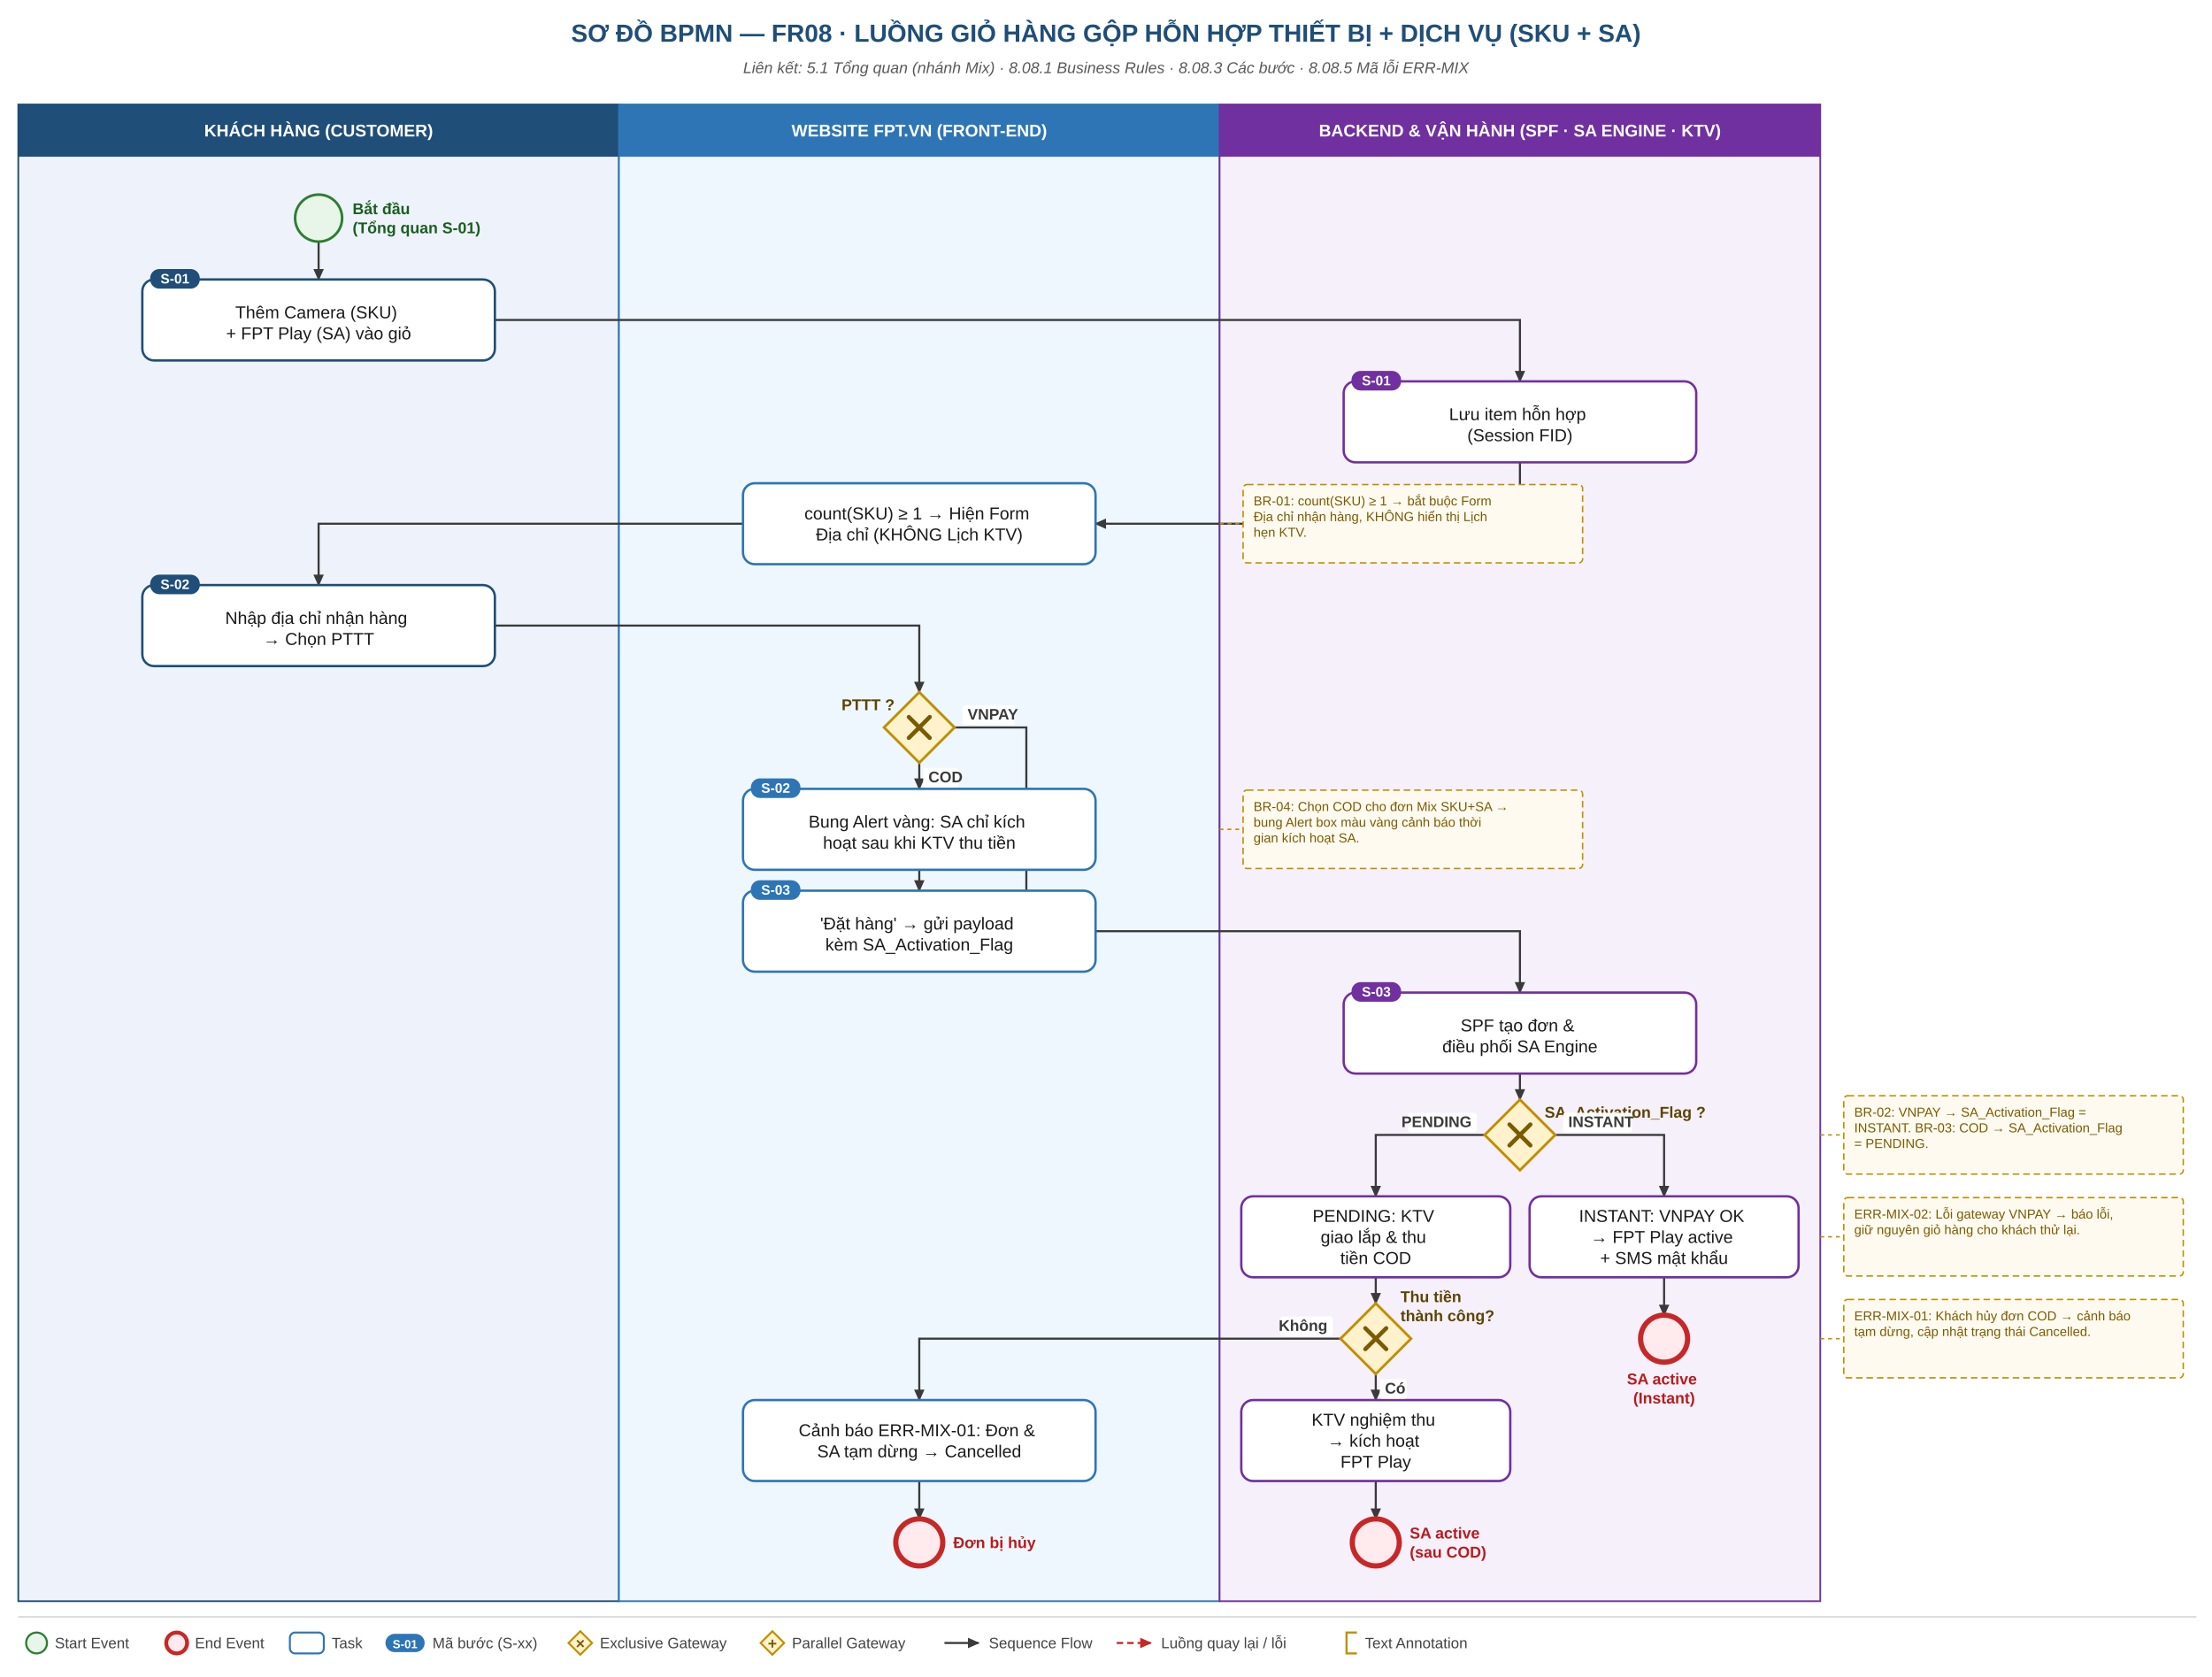
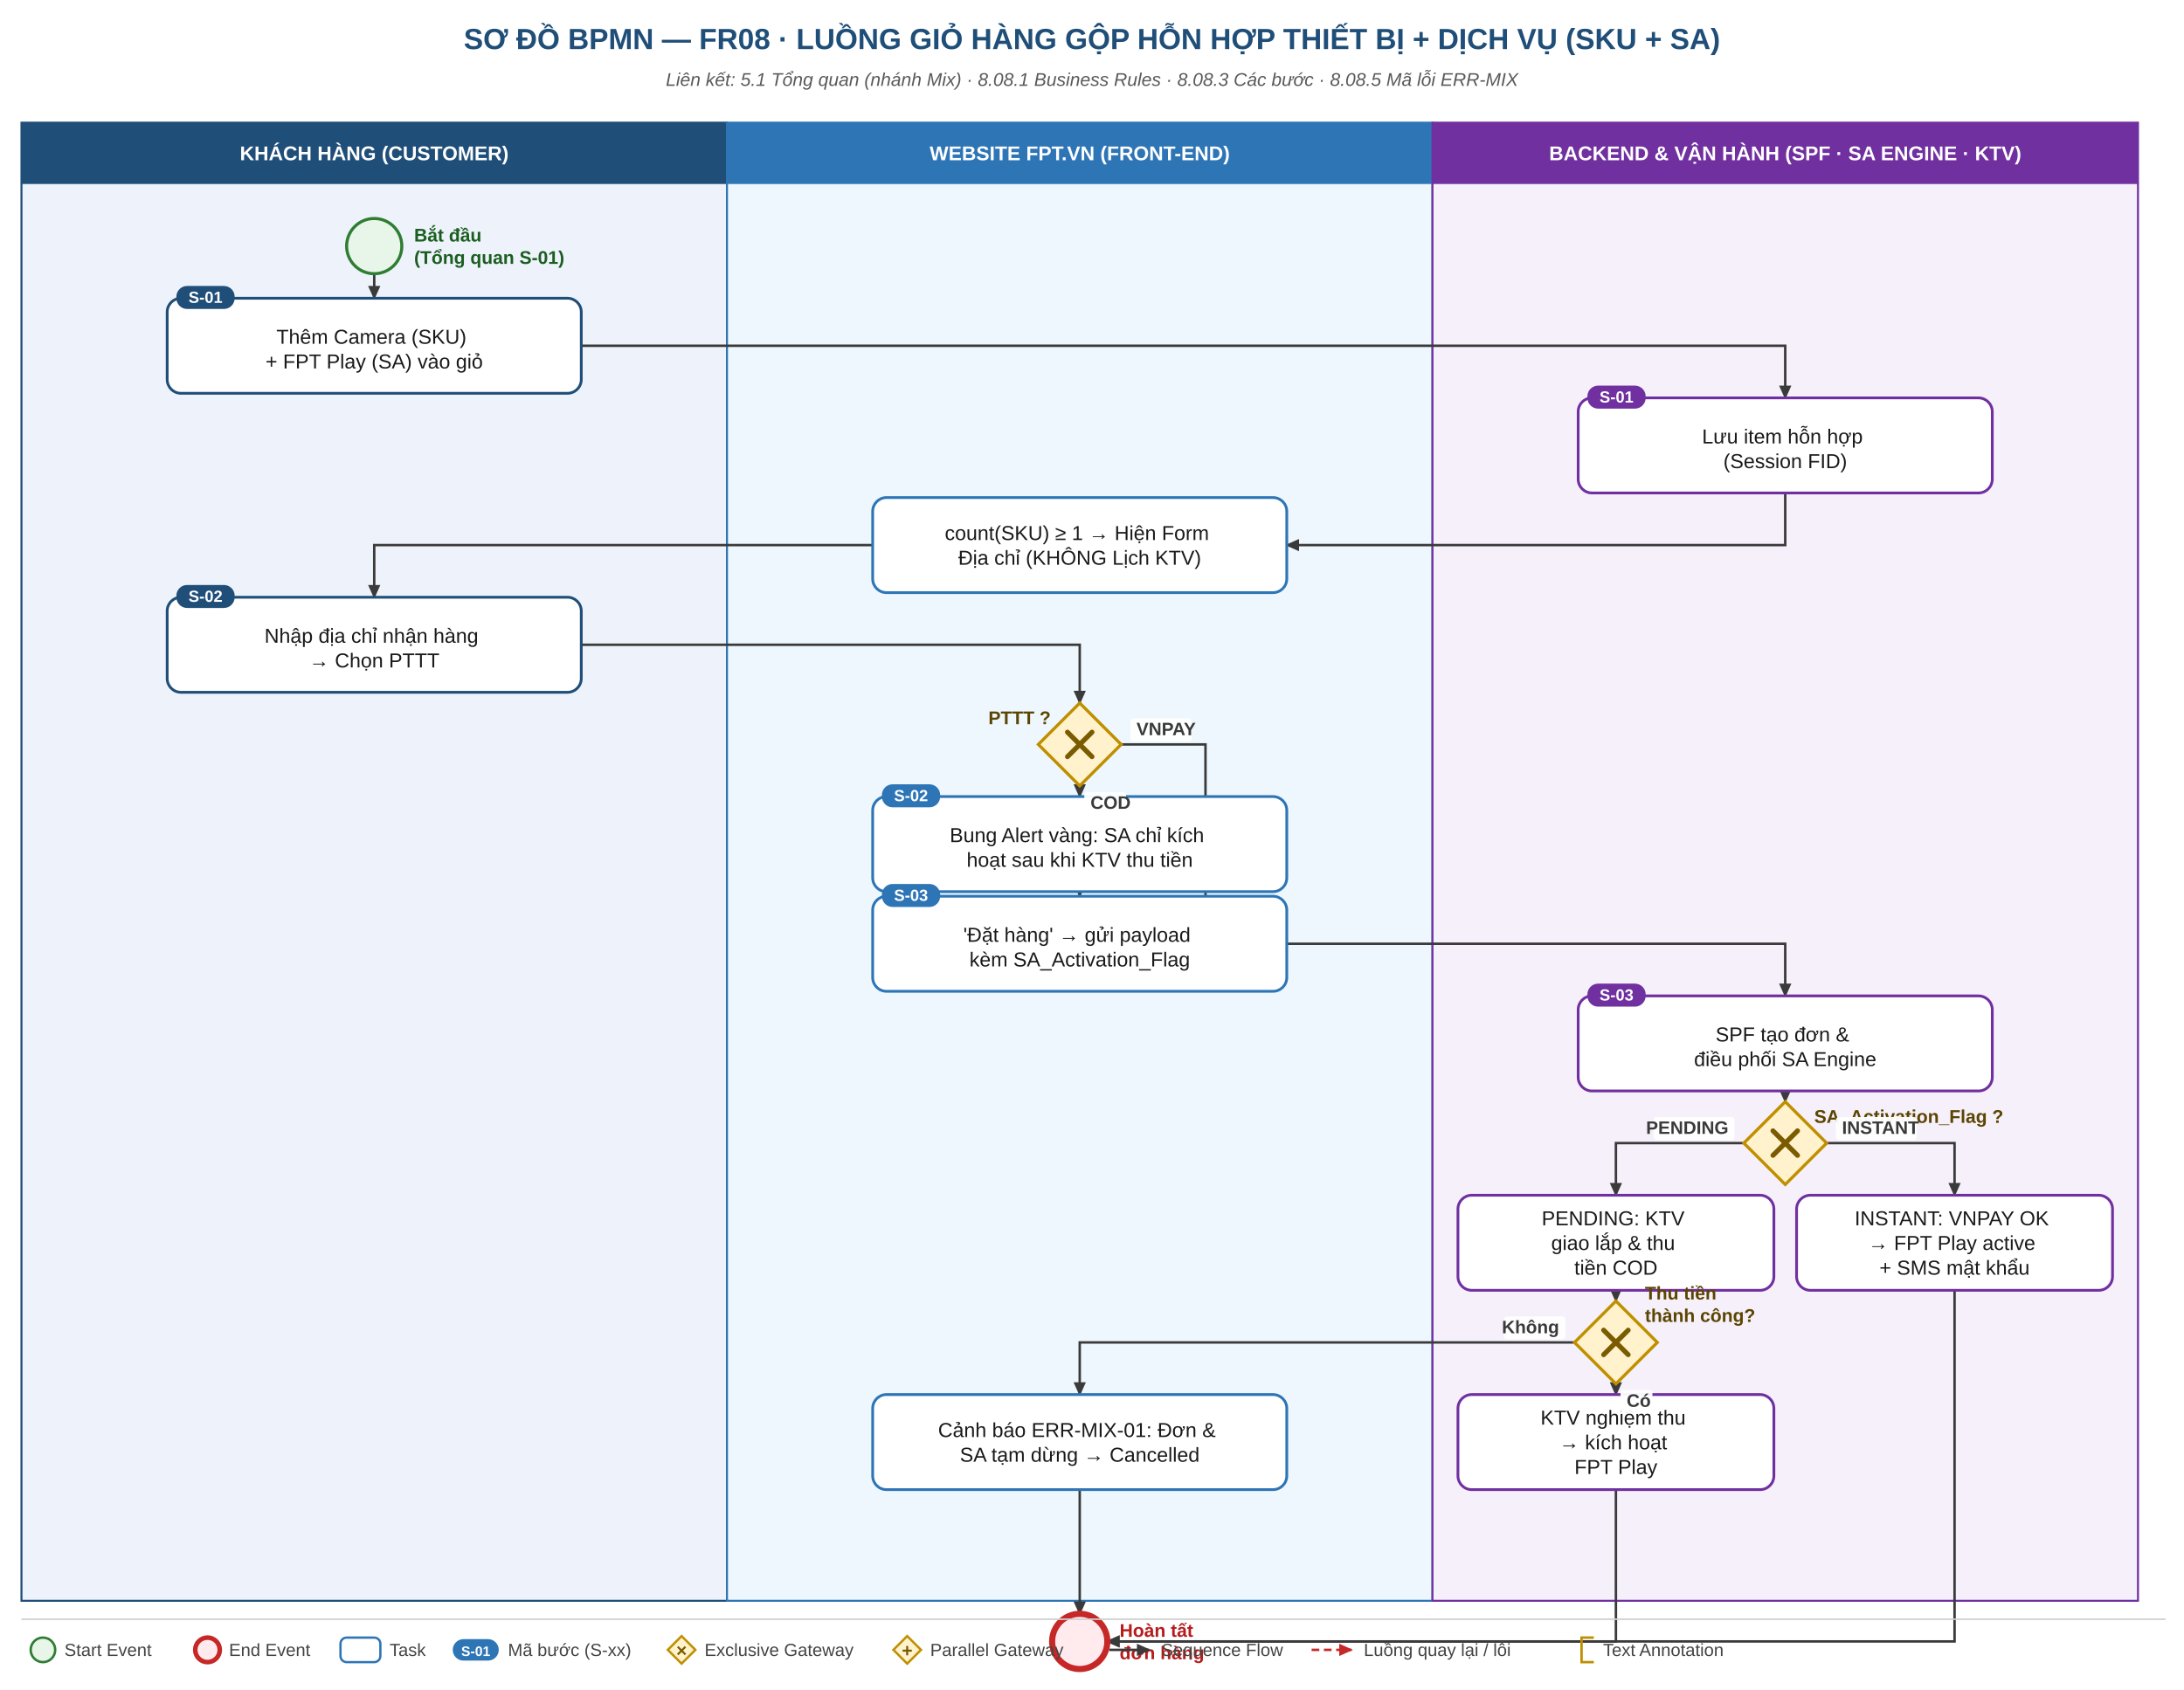
- <svg xmlns="http://www.w3.org/2000/svg" width="1694" height="1284" viewBox="0 0 1694 1284" font-family="Arial, Helvetica, sans-serif">
-   <rect width="1694" height="1284" fill="#ffffff" />
+ <svg xmlns="http://www.w3.org/2000/svg" width="1424" height="1102" viewBox="0 0 1424 1102" font-family="Arial, Helvetica, sans-serif">
+   <rect width="1424" height="1102" fill="#ffffff" />
  <defs>
    <marker id="a" markerWidth="10" markerHeight="10" refX="8" refY="4" orient="auto" markerUnits="userSpaceOnUse">
      <path d="M0,0 L9,4 L0,8 Z" fill="#3a3a3a" />
    </marker>
    <marker id="ar" markerWidth="10" markerHeight="10" refX="8" refY="4" orient="auto" markerUnits="userSpaceOnUse">
      <path d="M0,0 L9,4 L0,8 Z" fill="#c62828" />
    </marker>
  </defs>
-   <text x="847.0" y="32" font-size="19" font-weight="bold" fill="#1f4e78" text-anchor="middle">SƠ ĐỒ BPMN — FR08 · LUỒNG GIỎ HÀNG GỘP HỖN HỢP THIẾT BỊ + DỊCH VỤ (SKU + SA)</text>
-   <text x="847.0" y="56" font-size="12" fill="#595959" font-style="italic" text-anchor="middle">Liên kết: 5.1 Tổng quan (nhánh Mix) · 8.08.1 Business Rules · 8.08.3 Các bước · 8.08.5 Mã lỗi ERR-MIX</text>
-   <rect x="14" y="80" width="460" height="1146" fill="#eef3fb" stroke="#1f4e78" stroke-width="1.3" />
+   <text x="712.0" y="32" font-size="19" font-weight="bold" fill="#1f4e78" text-anchor="middle">SƠ ĐỒ BPMN — FR08 · LUỒNG GIỎ HÀNG GỘP HỖN HỢP THIẾT BỊ + DỊCH VỤ (SKU + SA)</text>
+   <text x="712.0" y="56" font-size="12" fill="#595959" font-style="italic" text-anchor="middle">Liên kết: 5.1 Tổng quan (nhánh Mix) · 8.08.1 Business Rules · 8.08.3 Các bước · 8.08.5 Mã lỗi ERR-MIX</text>
+   <rect x="14" y="80" width="460" height="964" fill="#eef3fb" stroke="#1f4e78" stroke-width="1.3" />
  <rect x="14" y="80" width="460" height="40" fill="#1f4e78" />
  <text x="244.0" y="104.5" font-size="13" font-weight="bold" fill="#fff" text-anchor="middle">KHÁCH HÀNG (CUSTOMER)</text>
-   <rect x="474" y="80" width="460" height="1146" fill="#eef7fd" stroke="#2e75b6" stroke-width="1.3" />
+   <rect x="474" y="80" width="460" height="964" fill="#eef7fd" stroke="#2e75b6" stroke-width="1.3" />
  <rect x="474" y="80" width="460" height="40" fill="#2e75b6" />
  <text x="704.0" y="104.5" font-size="13" font-weight="bold" fill="#fff" text-anchor="middle">WEBSITE FPT.VN (FRONT-END)</text>
-   <rect x="934" y="80" width="460" height="1146" fill="#f6f0fb" stroke="#7030a0" stroke-width="1.3" />
+   <rect x="934" y="80" width="460" height="964" fill="#f6f0fb" stroke="#7030a0" stroke-width="1.3" />
  <rect x="934" y="80" width="460" height="40" fill="#7030a0" />
  <text x="1164.0" y="104.5" font-size="13" font-weight="bold" fill="#fff" text-anchor="middle">BACKEND &amp; VẬN HÀNH (SPF · SA ENGINE · KTV)</text>
-   <path d="M244.0,185.0 L244.0,214.0" fill="none" stroke="#3a3a3a" stroke-width="1.6" marker-end="url(#a)" />
-   <path d="M379.0,245.0 L1164.0,245.0 L1164.0,292.0" fill="none" stroke="#3a3a3a" stroke-width="1.6" marker-end="url(#a)" />
-   <path d="M1164.0,354.0 L1164.0,401.0 L839.0,401.0" fill="none" stroke="#3a3a3a" stroke-width="1.6" marker-end="url(#a)" />
-   <path d="M569.0,401.0 L244.0,401.0 L244.0,448.0" fill="none" stroke="#3a3a3a" stroke-width="1.6" marker-end="url(#a)" />
-   <path d="M379.0,479.0 L704.0,479.0 L704.0,530.0" fill="none" stroke="#3a3a3a" stroke-width="1.6" marker-end="url(#a)" />
-   <path d="M704.0,584.0 L704.0,604.0" fill="none" stroke="#3a3a3a" stroke-width="1.6" marker-end="url(#a)" />
-   <path d="M731.0,557.0 L786.0,557.0 L786.0,713.0 L839.0,713.0" fill="none" stroke="#3a3a3a" stroke-width="1.6" marker-end="url(#a)" />
-   <path d="M704.0,666.0 L704.0,682.0" fill="none" stroke="#3a3a3a" stroke-width="1.6" marker-end="url(#a)" />
-   <path d="M839.0,713.0 L1164.0,713.0 L1164.0,760.0" fill="none" stroke="#3a3a3a" stroke-width="1.6" marker-end="url(#a)" />
-   <path d="M1164.0,822.0 L1164.0,842.0" fill="none" stroke="#3a3a3a" stroke-width="1.6" marker-end="url(#a)" />
-   <path d="M1137.0,869.0 L1053.6,869.0 L1053.6,916.0" fill="none" stroke="#3a3a3a" stroke-width="1.6" marker-end="url(#a)" />
-   <path d="M1191.0,869.0 L1274.4,869.0 L1274.4,916.0" fill="none" stroke="#3a3a3a" stroke-width="1.6" marker-end="url(#a)" />
-   <path d="M1274.4,978.0 L1274.4,1007.0" fill="none" stroke="#3a3a3a" stroke-width="1.6" marker-end="url(#a)" />
-   <path d="M1053.6,978.0 L1053.6,998.0" fill="none" stroke="#3a3a3a" stroke-width="1.6" marker-end="url(#a)" />
-   <path d="M1053.6,1052.0 L1053.6,1072.0" fill="none" stroke="#3a3a3a" stroke-width="1.6" marker-end="url(#a)" />
-   <path d="M1026.6,1025.0 L704.0,1025.0 L704.0,1072.0" fill="none" stroke="#3a3a3a" stroke-width="1.6" marker-end="url(#a)" />
-   <path d="M1053.6,1134.0 L1053.6,1163.0" fill="none" stroke="#3a3a3a" stroke-width="1.6" marker-end="url(#a)" />
-   <path d="M704.0,1134.0 L704.0,1163.0" fill="none" stroke="#3a3a3a" stroke-width="1.6" marker-end="url(#a)" />
-   <path d="M934,401.0 L952,401.0" stroke="#bf8f00" stroke-width="1.1" stroke-dasharray="3,3" />
-   <rect x="952" y="371.0" width="260" height="60" fill="#fffaf0" stroke="#bf8f00" stroke-width="1.1" stroke-dasharray="5,3" rx="3" />
-   <text x="960" y="387.0" font-size="10" fill="#7a5b00">BR-01: count(SKU) ≥ 1 → bắt buộc Form</text>
-   <text x="960" y="399.0" font-size="10" fill="#7a5b00">Địa chỉ nhận hàng, KHÔNG hiển thị Lịch</text>
-   <text x="960" y="411.0" font-size="10" fill="#7a5b00">hẹn KTV.</text>
-   <path d="M934,635.0 L952,635.0" stroke="#bf8f00" stroke-width="1.1" stroke-dasharray="3,3" />
-   <rect x="952" y="605.0" width="260" height="60" fill="#fffaf0" stroke="#bf8f00" stroke-width="1.1" stroke-dasharray="5,3" rx="3" />
-   <text x="960" y="621.0" font-size="10" fill="#7a5b00">BR-04: Chọn COD cho đơn Mix SKU+SA →</text>
-   <text x="960" y="633.0" font-size="10" fill="#7a5b00">bung Alert box màu vàng cảnh báo thời</text>
-   <text x="960" y="645.0" font-size="10" fill="#7a5b00">gian kích hoạt SA.</text>
-   <path d="M1394,869.0 L1412,869.0" stroke="#bf8f00" stroke-width="1.1" stroke-dasharray="3,3" />
-   <rect x="1412" y="839.0" width="260" height="60" fill="#fffaf0" stroke="#bf8f00" stroke-width="1.1" stroke-dasharray="5,3" rx="3" />
-   <text x="1420" y="855.0" font-size="10" fill="#7a5b00">BR-02: VNPAY → SA_Activation_Flag =</text>
-   <text x="1420" y="867.0" font-size="10" fill="#7a5b00">INSTANT. BR-03: COD → SA_Activation_Flag</text>
-   <text x="1420" y="879.0" font-size="10" fill="#7a5b00">= PENDING.</text>
-   <path d="M1394,947.0 L1412,947.0" stroke="#bf8f00" stroke-width="1.1" stroke-dasharray="3,3" />
-   <rect x="1412" y="917.0" width="260" height="60" fill="#fffaf0" stroke="#bf8f00" stroke-width="1.1" stroke-dasharray="5,3" rx="3" />
-   <text x="1420" y="933.0" font-size="10" fill="#7a5b00">ERR-MIX-02: Lỗi gateway VNPAY → báo lỗi,</text>
-   <text x="1420" y="945.0" font-size="10" fill="#7a5b00">giữ nguyên giỏ hàng cho khách thử lại.</text>
-   <path d="M1394,1025.0 L1412,1025.0" stroke="#bf8f00" stroke-width="1.1" stroke-dasharray="3,3" />
-   <rect x="1412" y="995.0" width="260" height="60" fill="#fffaf0" stroke="#bf8f00" stroke-width="1.1" stroke-dasharray="5,3" rx="3" />
-   <text x="1420" y="1011.0" font-size="10" fill="#7a5b00">ERR-MIX-01: Khách hủy đơn COD → cảnh báo</text>
-   <text x="1420" y="1023.0" font-size="10" fill="#7a5b00">tạm dừng, cập nhật trạng thái Cancelled.</text>
-   <circle cx="244.0" cy="167.0" r="18" fill="#e8f5e9" stroke="#2e7d32" stroke-width="2" />
-   <text x="270.0" y="164.0" font-size="12" fill="#1b5e20" font-weight="bold" text-anchor="start">
+   <path d="M244.0,178.5 L244.0,194.5" fill="none" stroke="#3a3a3a" stroke-width="1.6" marker-end="url(#a)" />
+   <path d="M379.0,225.5 L1164.0,225.5 L1164.0,259.5" fill="none" stroke="#3a3a3a" stroke-width="1.6" marker-end="url(#a)" />
+   <path d="M1164.0,321.5 L1164.0,355.5 L839.0,355.5" fill="none" stroke="#3a3a3a" stroke-width="1.6" marker-end="url(#a)" />
+   <path d="M569.0,355.5 L244.0,355.5 L244.0,389.5" fill="none" stroke="#3a3a3a" stroke-width="1.6" marker-end="url(#a)" />
+   <path d="M379.0,420.5 L704.0,420.5 L704.0,458.5" fill="none" stroke="#3a3a3a" stroke-width="1.6" marker-end="url(#a)" />
+   <path d="M704.0,512.5 L704.0,519.5" fill="none" stroke="#3a3a3a" stroke-width="1.6" marker-end="url(#a)" />
+   <path d="M731.0,485.5 L786.0,485.5 L786.0,615.5 L839.0,615.5" fill="none" stroke="#3a3a3a" stroke-width="1.6" marker-end="url(#a)" />
+   <path d="M704.0,581.5 L704.0,584.5" fill="none" stroke="#3a3a3a" stroke-width="1.6" marker-end="url(#a)" />
+   <path d="M839.0,615.5 L1164.0,615.5 L1164.0,649.5" fill="none" stroke="#3a3a3a" stroke-width="1.6" marker-end="url(#a)" />
+   <path d="M1164.0,711.5 L1164.0,718.5" fill="none" stroke="#3a3a3a" stroke-width="1.6" marker-end="url(#a)" />
+   <path d="M1137.0,745.5 L1053.6,745.5 L1053.6,779.5" fill="none" stroke="#3a3a3a" stroke-width="1.6" marker-end="url(#a)" />
+   <path d="M1191.0,745.5 L1274.4,745.5 L1274.4,779.5" fill="none" stroke="#3a3a3a" stroke-width="1.6" marker-end="url(#a)" />
+   <path d="M1274.4,841.5 L1274.4,1070.5 L722.0,1070.5" fill="none" stroke="#3a3a3a" stroke-width="1.6" marker-end="url(#a)" />
+   <path d="M1053.6,841.5 L1053.6,848.5" fill="none" stroke="#3a3a3a" stroke-width="1.6" marker-end="url(#a)" />
+   <path d="M1053.6,902.5 L1053.6,909.5" fill="none" stroke="#3a3a3a" stroke-width="1.6" marker-end="url(#a)" />
+   <path d="M1026.6,875.5 L704.0,875.5 L704.0,909.5" fill="none" stroke="#3a3a3a" stroke-width="1.6" marker-end="url(#a)" />
+   <path d="M1053.6,971.5 L1053.6,1070.5 L722.0,1070.5" fill="none" stroke="#3a3a3a" stroke-width="1.6" marker-end="url(#a)" />
+   <path d="M704.0,971.5 L704.0,1052.5" fill="none" stroke="#3a3a3a" stroke-width="1.6" marker-end="url(#a)" />
+   <circle cx="244.0" cy="160.5" r="18" fill="#e8f5e9" stroke="#2e7d32" stroke-width="2" />
+   <text x="270.0" y="157.5" font-size="12" fill="#1b5e20" font-weight="bold" text-anchor="start">
    <tspan x="270.0" dy="0.0">Bắt đầu</tspan>
    <tspan x="270.0" dy="14.6">(Tổng quan S-01)</tspan>
  </text>
-   <rect x="109.0" y="214.0" width="270" height="62" rx="9" fill="#ffffff" stroke="#1f4e78" stroke-width="1.8" />
-   <text x="244.0" y="243.7" font-size="13.2" fill="#1a1a1a" font-weight="normal" text-anchor="middle">
+   <rect x="109.0" y="194.5" width="270" height="62" rx="9" fill="#ffffff" stroke="#1f4e78" stroke-width="1.8" />
+   <text x="244.0" y="224.2" font-size="13.2" fill="#1a1a1a" font-weight="normal" text-anchor="middle">
    <tspan x="244.0" dy="0.0">Thêm Camera (SKU)</tspan>
    <tspan x="244.0" dy="16.1">+ FPT Play (SA) vào giỏ</tspan>
  </text>
-   <rect x="115.0" y="206.0" width="38" height="15" rx="7" fill="#1f4e78" />
-   <text x="134.0" y="217.0" font-size="10.5" font-weight="bold" fill="#fff" text-anchor="middle">S-01</text>
-   <rect x="1029.0" y="292.0" width="270" height="62" rx="9" fill="#ffffff" stroke="#7030a0" stroke-width="1.8" />
-   <text x="1164.0" y="321.7" font-size="13.2" fill="#1a1a1a" font-weight="normal" text-anchor="middle">
+   <rect x="115.0" y="186.5" width="38" height="15" rx="7" fill="#1f4e78" />
+   <text x="134.0" y="197.5" font-size="10.5" font-weight="bold" fill="#fff" text-anchor="middle">S-01</text>
+   <rect x="1029.0" y="259.5" width="270" height="62" rx="9" fill="#ffffff" stroke="#7030a0" stroke-width="1.8" />
+   <text x="1164.0" y="289.2" font-size="13.2" fill="#1a1a1a" font-weight="normal" text-anchor="middle">
    <tspan x="1164.0" dy="0.0">Lưu item hỗn hợp</tspan>
    <tspan x="1164.0" dy="16.1">(Session FID)</tspan>
  </text>
-   <rect x="1035.0" y="284.0" width="38" height="15" rx="7" fill="#7030a0" />
-   <text x="1054.0" y="295.0" font-size="10.5" font-weight="bold" fill="#fff" text-anchor="middle">S-01</text>
-   <rect x="569.0" y="370.0" width="270" height="62" rx="9" fill="#ffffff" stroke="#2e75b6" stroke-width="1.8" />
-   <text x="704.0" y="397.7" font-size="13.2" fill="#1a1a1a" font-weight="normal" text-anchor="middle">
+   <rect x="1035.0" y="251.5" width="38" height="15" rx="7" fill="#7030a0" />
+   <text x="1054.0" y="262.5" font-size="10.5" font-weight="bold" fill="#fff" text-anchor="middle">S-01</text>
+   <rect x="569.0" y="324.5" width="270" height="62" rx="9" fill="#ffffff" stroke="#2e75b6" stroke-width="1.8" />
+   <text x="704.0" y="352.2" font-size="13.2" fill="#1a1a1a" font-weight="normal" text-anchor="middle">
    <tspan x="704.0" dy="0.0">count(SKU) ≥ 1 → Hiện Form</tspan>
    <tspan x="704.0" dy="16.1">Địa chỉ (KHÔNG Lịch KTV)</tspan>
  </text>
-   <rect x="109.0" y="448.0" width="270" height="62" rx="9" fill="#ffffff" stroke="#1f4e78" stroke-width="1.8" />
-   <text x="244.0" y="477.7" font-size="13.2" fill="#1a1a1a" font-weight="normal" text-anchor="middle">
+   <rect x="109.0" y="389.5" width="270" height="62" rx="9" fill="#ffffff" stroke="#1f4e78" stroke-width="1.8" />
+   <text x="244.0" y="419.2" font-size="13.2" fill="#1a1a1a" font-weight="normal" text-anchor="middle">
    <tspan x="244.0" dy="0.0">Nhập địa chỉ nhận hàng</tspan>
    <tspan x="244.0" dy="16.1">→ Chọn PTTT</tspan>
  </text>
-   <rect x="115.0" y="440.0" width="38" height="15" rx="7" fill="#1f4e78" />
-   <text x="134.0" y="451.0" font-size="10.5" font-weight="bold" fill="#fff" text-anchor="middle">S-02</text>
-   <polygon points="704.0,530.0 731.0,557.0 704.0,584.0 677.0,557.0" fill="#fff2cc" stroke="#bf8f00" stroke-width="2" />
-   <path d="M696.0,549.0 L712.0,565.0 M712.0,549.0 L696.0,565.0" stroke="#7a5b00" stroke-width="3.2" stroke-linecap="round" />
-   <text x="685.1" y="543.8" font-size="12" fill="#5b4500" font-weight="bold" text-anchor="end">
+   <rect x="115.0" y="381.5" width="38" height="15" rx="7" fill="#1f4e78" />
+   <text x="134.0" y="392.5" font-size="10.5" font-weight="bold" fill="#fff" text-anchor="middle">S-02</text>
+   <polygon points="704.0,458.5 731.0,485.5 704.0,512.5 677.0,485.5" fill="#fff2cc" stroke="#bf8f00" stroke-width="2" />
+   <path d="M696.0,477.5 L712.0,493.5 M712.0,477.5 L696.0,493.5" stroke="#7a5b00" stroke-width="3.2" stroke-linecap="round" />
+   <text x="685.1" y="472.3" font-size="12" fill="#5b4500" font-weight="bold" text-anchor="end">
    <tspan x="685.1" dy="0.0">PTTT ?</tspan>
  </text>
-   <rect x="569.0" y="604.0" width="270" height="62" rx="9" fill="#ffffff" stroke="#2e75b6" stroke-width="1.8" />
-   <text x="704.0" y="633.7" font-size="13.2" fill="#1a1a1a" font-weight="normal" text-anchor="middle">
+   <rect x="569.0" y="519.5" width="270" height="62" rx="9" fill="#ffffff" stroke="#2e75b6" stroke-width="1.8" />
+   <text x="704.0" y="549.2" font-size="13.2" fill="#1a1a1a" font-weight="normal" text-anchor="middle">
    <tspan x="704.0" dy="0.0">Bung Alert vàng: SA chỉ kích</tspan>
    <tspan x="704.0" dy="16.1">hoạt sau khi KTV thu tiền</tspan>
  </text>
-   <rect x="575.0" y="596.0" width="38" height="15" rx="7" fill="#2e75b6" />
-   <text x="594.0" y="607.0" font-size="10.5" font-weight="bold" fill="#fff" text-anchor="middle">S-02</text>
-   <rect x="569.0" y="682.0" width="270" height="62" rx="9" fill="#ffffff" stroke="#2e75b6" stroke-width="1.8" />
-   <text x="704.0" y="711.7" font-size="13.2" fill="#1a1a1a" font-weight="normal" text-anchor="middle">
+   <rect x="575.0" y="511.5" width="38" height="15" rx="7" fill="#2e75b6" />
+   <text x="594.0" y="522.5" font-size="10.5" font-weight="bold" fill="#fff" text-anchor="middle">S-02</text>
+   <rect x="569.0" y="584.5" width="270" height="62" rx="9" fill="#ffffff" stroke="#2e75b6" stroke-width="1.8" />
+   <text x="704.0" y="614.2" font-size="13.2" fill="#1a1a1a" font-weight="normal" text-anchor="middle">
    <tspan x="704.0" dy="0.0">'Đặt hàng' → gửi payload</tspan>
    <tspan x="704.0" dy="16.1">kèm SA_Activation_Flag</tspan>
  </text>
-   <rect x="575.0" y="674.0" width="38" height="15" rx="7" fill="#2e75b6" />
-   <text x="594.0" y="685.0" font-size="10.5" font-weight="bold" fill="#fff" text-anchor="middle">S-03</text>
-   <rect x="1029.0" y="760.0" width="270" height="62" rx="9" fill="#ffffff" stroke="#7030a0" stroke-width="1.8" />
-   <text x="1164.0" y="789.7" font-size="13.2" fill="#1a1a1a" font-weight="normal" text-anchor="middle">
+   <rect x="575.0" y="576.5" width="38" height="15" rx="7" fill="#2e75b6" />
+   <text x="594.0" y="587.5" font-size="10.5" font-weight="bold" fill="#fff" text-anchor="middle">S-03</text>
+   <rect x="1029.0" y="649.5" width="270" height="62" rx="9" fill="#ffffff" stroke="#7030a0" stroke-width="1.8" />
+   <text x="1164.0" y="679.2" font-size="13.2" fill="#1a1a1a" font-weight="normal" text-anchor="middle">
    <tspan x="1164.0" dy="0.0">SPF tạo đơn &amp;</tspan>
    <tspan x="1164.0" dy="16.1">điều phối SA Engine</tspan>
  </text>
-   <rect x="1035.0" y="752.0" width="38" height="15" rx="7" fill="#7030a0" />
-   <text x="1054.0" y="763.0" font-size="10.5" font-weight="bold" fill="#fff" text-anchor="middle">S-03</text>
-   <polygon points="1164.0,842.0 1191.0,869.0 1164.0,896.0 1137.0,869.0" fill="#fff2cc" stroke="#bf8f00" stroke-width="2" />
-   <path d="M1156.0,861.0 L1172.0,877.0 M1172.0,861.0 L1156.0,877.0" stroke="#7a5b00" stroke-width="3.2" stroke-linecap="round" />
-   <text x="1182.9" y="855.8" font-size="12" fill="#5b4500" font-weight="bold" text-anchor="start">
+   <rect x="1035.0" y="641.5" width="38" height="15" rx="7" fill="#7030a0" />
+   <text x="1054.0" y="652.5" font-size="10.5" font-weight="bold" fill="#fff" text-anchor="middle">S-03</text>
+   <polygon points="1164.0,718.5 1191.0,745.5 1164.0,772.5 1137.0,745.5" fill="#fff2cc" stroke="#bf8f00" stroke-width="2" />
+   <path d="M1156.0,737.5 L1172.0,753.5 M1172.0,737.5 L1156.0,753.5" stroke="#7a5b00" stroke-width="3.2" stroke-linecap="round" />
+   <text x="1182.9" y="732.3" font-size="12" fill="#5b4500" font-weight="bold" text-anchor="start">
    <tspan x="1182.9" dy="0.0">SA_Activation_Flag ?</tspan>
  </text>
-   <rect x="950.6" y="916.0" width="206" height="62" rx="9" fill="#ffffff" stroke="#7030a0" stroke-width="1.8" />
-   <text x="1053.6" y="935.6" font-size="13.2" fill="#1a1a1a" font-weight="normal" text-anchor="middle">
+   <rect x="950.6" y="779.5" width="206" height="62" rx="9" fill="#ffffff" stroke="#7030a0" stroke-width="1.8" />
+   <text x="1053.6" y="799.1" font-size="13.2" fill="#1a1a1a" font-weight="normal" text-anchor="middle">
    <tspan x="1053.6" dy="0.0">PENDING: KTV</tspan>
    <tspan x="1053.6" dy="16.1">giao lắp &amp; thu</tspan>
    <tspan x="1053.6" dy="16.1">tiền COD</tspan>
  </text>
-   <rect x="1171.4" y="916.0" width="206" height="62" rx="9" fill="#ffffff" stroke="#7030a0" stroke-width="1.8" />
-   <text x="1274.4" y="935.6" font-size="13.2" fill="#1a1a1a" font-weight="normal" text-anchor="middle">
+   <rect x="1171.4" y="779.5" width="206" height="62" rx="9" fill="#ffffff" stroke="#7030a0" stroke-width="1.8" />
+   <text x="1274.4" y="799.1" font-size="13.2" fill="#1a1a1a" font-weight="normal" text-anchor="middle">
    <tspan x="1274.4" dy="0.0">INSTANT: VNPAY OK</tspan>
    <tspan x="1274.4" dy="16.1">→ FPT Play active</tspan>
    <tspan x="1274.4" dy="16.1">+ SMS mật khẩu</tspan>
  </text>
-   <polygon points="1053.6,998.0 1080.6,1025.0 1053.6,1052.0 1026.6,1025.0" fill="#fff2cc" stroke="#bf8f00" stroke-width="2" />
-   <path d="M1045.6,1017.0 L1061.6,1033.0 M1061.6,1017.0 L1045.6,1033.0" stroke="#7a5b00" stroke-width="3.2" stroke-linecap="round" />
-   <text x="1072.5" y="997.0" font-size="12" fill="#5b4500" font-weight="bold" text-anchor="start">
+   <polygon points="1053.6,848.5 1080.6,875.5 1053.6,902.5 1026.6,875.5" fill="#fff2cc" stroke="#bf8f00" stroke-width="2" />
+   <path d="M1045.6,867.5 L1061.6,883.5 M1061.6,867.5 L1045.6,883.5" stroke="#7a5b00" stroke-width="3.2" stroke-linecap="round" />
+   <text x="1072.5" y="847.5" font-size="12" fill="#5b4500" font-weight="bold" text-anchor="start">
    <tspan x="1072.5" dy="0.0">Thu tiền</tspan>
    <tspan x="1072.5" dy="14.6">thành công?</tspan>
  </text>
-   <circle cx="1274.4" cy="1025.0" r="18" fill="#ffebee" stroke="#c62828" stroke-width="4" />
-   <text x="1274.4" y="1060.0" font-size="12" fill="#b71c1c" font-weight="bold" text-anchor="middle">
-     <tspan x="1274.4" dy="0.0">SA active</tspan>
-     <tspan x="1274.4" dy="14.6">(Instant)</tspan>
-   </text>
-   <rect x="950.6" y="1072.0" width="206" height="62" rx="9" fill="#ffffff" stroke="#7030a0" stroke-width="1.8" />
-   <text x="1053.6" y="1091.6" font-size="13.2" fill="#1a1a1a" font-weight="normal" text-anchor="middle">
+   <rect x="950.6" y="909.5" width="206" height="62" rx="9" fill="#ffffff" stroke="#7030a0" stroke-width="1.8" />
+   <text x="1053.6" y="929.1" font-size="13.2" fill="#1a1a1a" font-weight="normal" text-anchor="middle">
    <tspan x="1053.6" dy="0.0">KTV nghiệm thu</tspan>
    <tspan x="1053.6" dy="16.1">→ kích hoạt</tspan>
    <tspan x="1053.6" dy="16.1">FPT Play</tspan>
  </text>
-   <rect x="569.0" y="1072.0" width="270" height="62" rx="9" fill="#ffffff" stroke="#2e75b6" stroke-width="1.8" />
-   <text x="704.0" y="1099.7" font-size="13.2" fill="#1a1a1a" font-weight="normal" text-anchor="middle">
+   <rect x="569.0" y="909.5" width="270" height="62" rx="9" fill="#ffffff" stroke="#2e75b6" stroke-width="1.8" />
+   <text x="704.0" y="937.2" font-size="13.2" fill="#1a1a1a" font-weight="normal" text-anchor="middle">
    <tspan x="704.0" dy="0.0">Cảnh báo ERR-MIX-01: Đơn &amp;</tspan>
    <tspan x="704.0" dy="16.1">SA tạm dừng → Cancelled</tspan>
  </text>
-   <circle cx="1053.6" cy="1181.0" r="18" fill="#ffebee" stroke="#c62828" stroke-width="4" />
-   <text x="1079.6" y="1178.0" font-size="12" fill="#b71c1c" font-weight="bold" text-anchor="start">
-     <tspan x="1079.6" dy="0.0">SA active</tspan>
-     <tspan x="1079.6" dy="14.6">(sau COD)</tspan>
+   <circle cx="704.0" cy="1070.5" r="18" fill="#ffebee" stroke="#c62828" stroke-width="4" />
+   <text x="730.0" y="1067.5" font-size="12" fill="#b71c1c" font-weight="bold" text-anchor="start">
+     <tspan x="730.0" dy="0.0">Hoàn tất</tspan>
+     <tspan x="730.0" dy="14.6">đơn hàng</tspan>
  </text>
-   <circle cx="704.0" cy="1181.0" r="18" fill="#ffebee" stroke="#c62828" stroke-width="4" />
-   <text x="730.0" y="1185.3" font-size="12" fill="#b71c1c" font-weight="bold" text-anchor="start">
-     <tspan x="730.0" dy="0.0">Đơn bị hủy</tspan>
-   </text>
-   <rect x="707.0" y="588.0" width="27.2" height="15" fill="#ffffff" opacity="0.95" rx="2" />
-   <text x="711.0" y="599.0" font-size="11.8" font-weight="bold" fill="#3a3a3a" text-anchor="start">COD</text>
-   <rect x="737.0" y="540.0" width="40.0" height="15" fill="#ffffff" opacity="0.95" rx="2" />
-   <text x="741.0" y="551.0" font-size="11.8" font-weight="bold" fill="#3a3a3a" text-anchor="start">VNPAY</text>
-   <rect x="1078.2" y="852.0" width="52.8" height="15" fill="#ffffff" opacity="0.95" rx="2" />
-   <text x="1127.0" y="863.0" font-size="11.8" font-weight="bold" fill="#3a3a3a" text-anchor="end">PENDING</text>
-   <rect x="1197.0" y="852.0" width="52.8" height="15" fill="#ffffff" opacity="0.95" rx="2" />
-   <text x="1201.0" y="863.0" font-size="11.8" font-weight="bold" fill="#3a3a3a" text-anchor="start">INSTANT</text>
-   <rect x="1056.6" y="1056.0" width="20.8" height="15" fill="#ffffff" opacity="0.95" rx="2" />
-   <text x="1060.6" y="1067.0" font-size="11.8" font-weight="bold" fill="#3a3a3a" text-anchor="start">Có</text>
-   <rect x="980.6" y="1008.0" width="40.0" height="15" fill="#ffffff" opacity="0.95" rx="2" />
-   <text x="1016.6" y="1019.0" font-size="11.8" font-weight="bold" fill="#3a3a3a" text-anchor="end">Không</text>
-   <line x1="14" y1="1238.0" x2="1682" y2="1238.0" stroke="#d0d0d0" />
-   <circle cx="28" cy="1258.0" r="8" fill="#e8f5e9" stroke="#2e7d32" stroke-width="1.6" />
-   <text x="42" y="1262.0" font-size="11.5" fill="#444">Start Event</text>
-   <circle cx="135.3" cy="1258.0" r="8" fill="#ffebee" stroke="#c62828" stroke-width="3" />
-   <text x="149.3" y="1262.0" font-size="11.5" fill="#444">End Event</text>
-   <rect x="222.0" y="1250.0" width="26" height="16" rx="4" fill="#fff" stroke="#2e75b6" stroke-width="1.5" />
-   <text x="254.0" y="1262.0" font-size="11.5" fill="#444">Task</text>
-   <rect x="295.2" y="1251.0" width="30" height="14" rx="7" fill="#2e75b6" />
-   <text x="310.2" y="1262.0" font-size="9" font-weight="bold" fill="#fff" text-anchor="middle">S-01</text>
-   <text x="331.2" y="1262.0" font-size="11.5" fill="#444">Mã bước (S-xx)</text>
-   <polygon points="444.4,1249.0 453.4,1258.0 444.4,1267.0 435.4,1258.0" fill="#fff2cc" stroke="#bf8f00" stroke-width="1.5" />
-   <text x="444.4" y="1262.5" font-size="12" font-weight="bold" fill="#7a5b00" text-anchor="middle">×</text>
-   <text x="459.4" y="1262.0" font-size="11.5" fill="#444">Exclusive Gateway</text>
-   <polygon points="591.5,1249.0 600.5,1258.0 591.5,1267.0 582.5,1258.0" fill="#fff2cc" stroke="#bf8f00" stroke-width="1.5" />
-   <text x="591.5" y="1262.5" font-size="12" font-weight="bold" fill="#7a5b00" text-anchor="middle">+</text>
-   <text x="606.5" y="1262.0" font-size="11.5" fill="#444">Parallel Gateway</text>
-   <path d="M723.3,1258.0 L749.3,1258.0" stroke="#3a3a3a" stroke-width="1.6" marker-end="url(#a)" />
-   <text x="757.3" y="1262.0" font-size="11.5" fill="#444">Sequence Flow</text>
-   <path d="M855.2,1258.0 L881.2,1258.0" stroke="#c62828" stroke-width="1.6" stroke-dasharray="5,3" marker-end="url(#ar)" />
-   <text x="889.2" y="1262.0" font-size="11.5" fill="#444">Luồng quay lại / lỗi</text>
-   <path d="M1039.2,1250.0 L1031.2,1250.0 L1031.2,1266.0 L1039.2,1266.0" fill="none" stroke="#bf8f00" stroke-width="1.6" />
-   <text x="1045.2" y="1262.0" font-size="11.5" fill="#444">Text Annotation</text>
+   <rect x="707.0" y="516.5" width="27.2" height="15" fill="#ffffff" opacity="0.95" rx="2" />
+   <text x="711.0" y="527.5" font-size="11.8" font-weight="bold" fill="#3a3a3a" text-anchor="start">COD</text>
+   <rect x="737.0" y="468.5" width="40.0" height="15" fill="#ffffff" opacity="0.95" rx="2" />
+   <text x="741.0" y="479.5" font-size="11.8" font-weight="bold" fill="#3a3a3a" text-anchor="start">VNPAY</text>
+   <rect x="1078.2" y="728.5" width="52.8" height="15" fill="#ffffff" opacity="0.95" rx="2" />
+   <text x="1127.0" y="739.5" font-size="11.8" font-weight="bold" fill="#3a3a3a" text-anchor="end">PENDING</text>
+   <rect x="1197.0" y="728.5" width="52.8" height="15" fill="#ffffff" opacity="0.95" rx="2" />
+   <text x="1201.0" y="739.5" font-size="11.8" font-weight="bold" fill="#3a3a3a" text-anchor="start">INSTANT</text>
+   <rect x="1056.6" y="906.5" width="20.8" height="15" fill="#ffffff" opacity="0.95" rx="2" />
+   <text x="1060.6" y="917.5" font-size="11.8" font-weight="bold" fill="#3a3a3a" text-anchor="start">Có</text>
+   <rect x="980.6" y="858.5" width="40.0" height="15" fill="#ffffff" opacity="0.95" rx="2" />
+   <text x="1016.6" y="869.5" font-size="11.8" font-weight="bold" fill="#3a3a3a" text-anchor="end">Không</text>
+   <line x1="14" y1="1056.0" x2="1412" y2="1056.0" stroke="#d0d0d0" />
+   <circle cx="28" cy="1076.0" r="8" fill="#e8f5e9" stroke="#2e7d32" stroke-width="1.6" />
+   <text x="42" y="1080.0" font-size="11.5" fill="#444">Start Event</text>
+   <circle cx="135.3" cy="1076.0" r="8" fill="#ffebee" stroke="#c62828" stroke-width="3" />
+   <text x="149.3" y="1080.0" font-size="11.5" fill="#444">End Event</text>
+   <rect x="222.0" y="1068.0" width="26" height="16" rx="4" fill="#fff" stroke="#2e75b6" stroke-width="1.5" />
+   <text x="254.0" y="1080.0" font-size="11.5" fill="#444">Task</text>
+   <rect x="295.2" y="1069.0" width="30" height="14" rx="7" fill="#2e75b6" />
+   <text x="310.2" y="1080.0" font-size="9" font-weight="bold" fill="#fff" text-anchor="middle">S-01</text>
+   <text x="331.2" y="1080.0" font-size="11.5" fill="#444">Mã bước (S-xx)</text>
+   <polygon points="444.4,1067.0 453.4,1076.0 444.4,1085.0 435.4,1076.0" fill="#fff2cc" stroke="#bf8f00" stroke-width="1.5" />
+   <text x="444.4" y="1080.5" font-size="12" font-weight="bold" fill="#7a5b00" text-anchor="middle">×</text>
+   <text x="459.4" y="1080.0" font-size="11.5" fill="#444">Exclusive Gateway</text>
+   <polygon points="591.5,1067.0 600.5,1076.0 591.5,1085.0 582.5,1076.0" fill="#fff2cc" stroke="#bf8f00" stroke-width="1.5" />
+   <text x="591.5" y="1080.5" font-size="12" font-weight="bold" fill="#7a5b00" text-anchor="middle">+</text>
+   <text x="606.5" y="1080.0" font-size="11.5" fill="#444">Parallel Gateway</text>
+   <path d="M723.3,1076.0 L749.3,1076.0" stroke="#3a3a3a" stroke-width="1.6" marker-end="url(#a)" />
+   <text x="757.3" y="1080.0" font-size="11.5" fill="#444">Sequence Flow</text>
+   <path d="M855.2,1076.0 L881.2,1076.0" stroke="#c62828" stroke-width="1.6" stroke-dasharray="5,3" marker-end="url(#ar)" />
+   <text x="889.2" y="1080.0" font-size="11.5" fill="#444">Luồng quay lại / lỗi</text>
+   <path d="M1039.2,1068.0 L1031.2,1068.0 L1031.2,1084.0 L1039.2,1084.0" fill="none" stroke="#bf8f00" stroke-width="1.6" />
+   <text x="1045.2" y="1080.0" font-size="11.5" fill="#444">Text Annotation</text>
</svg>
